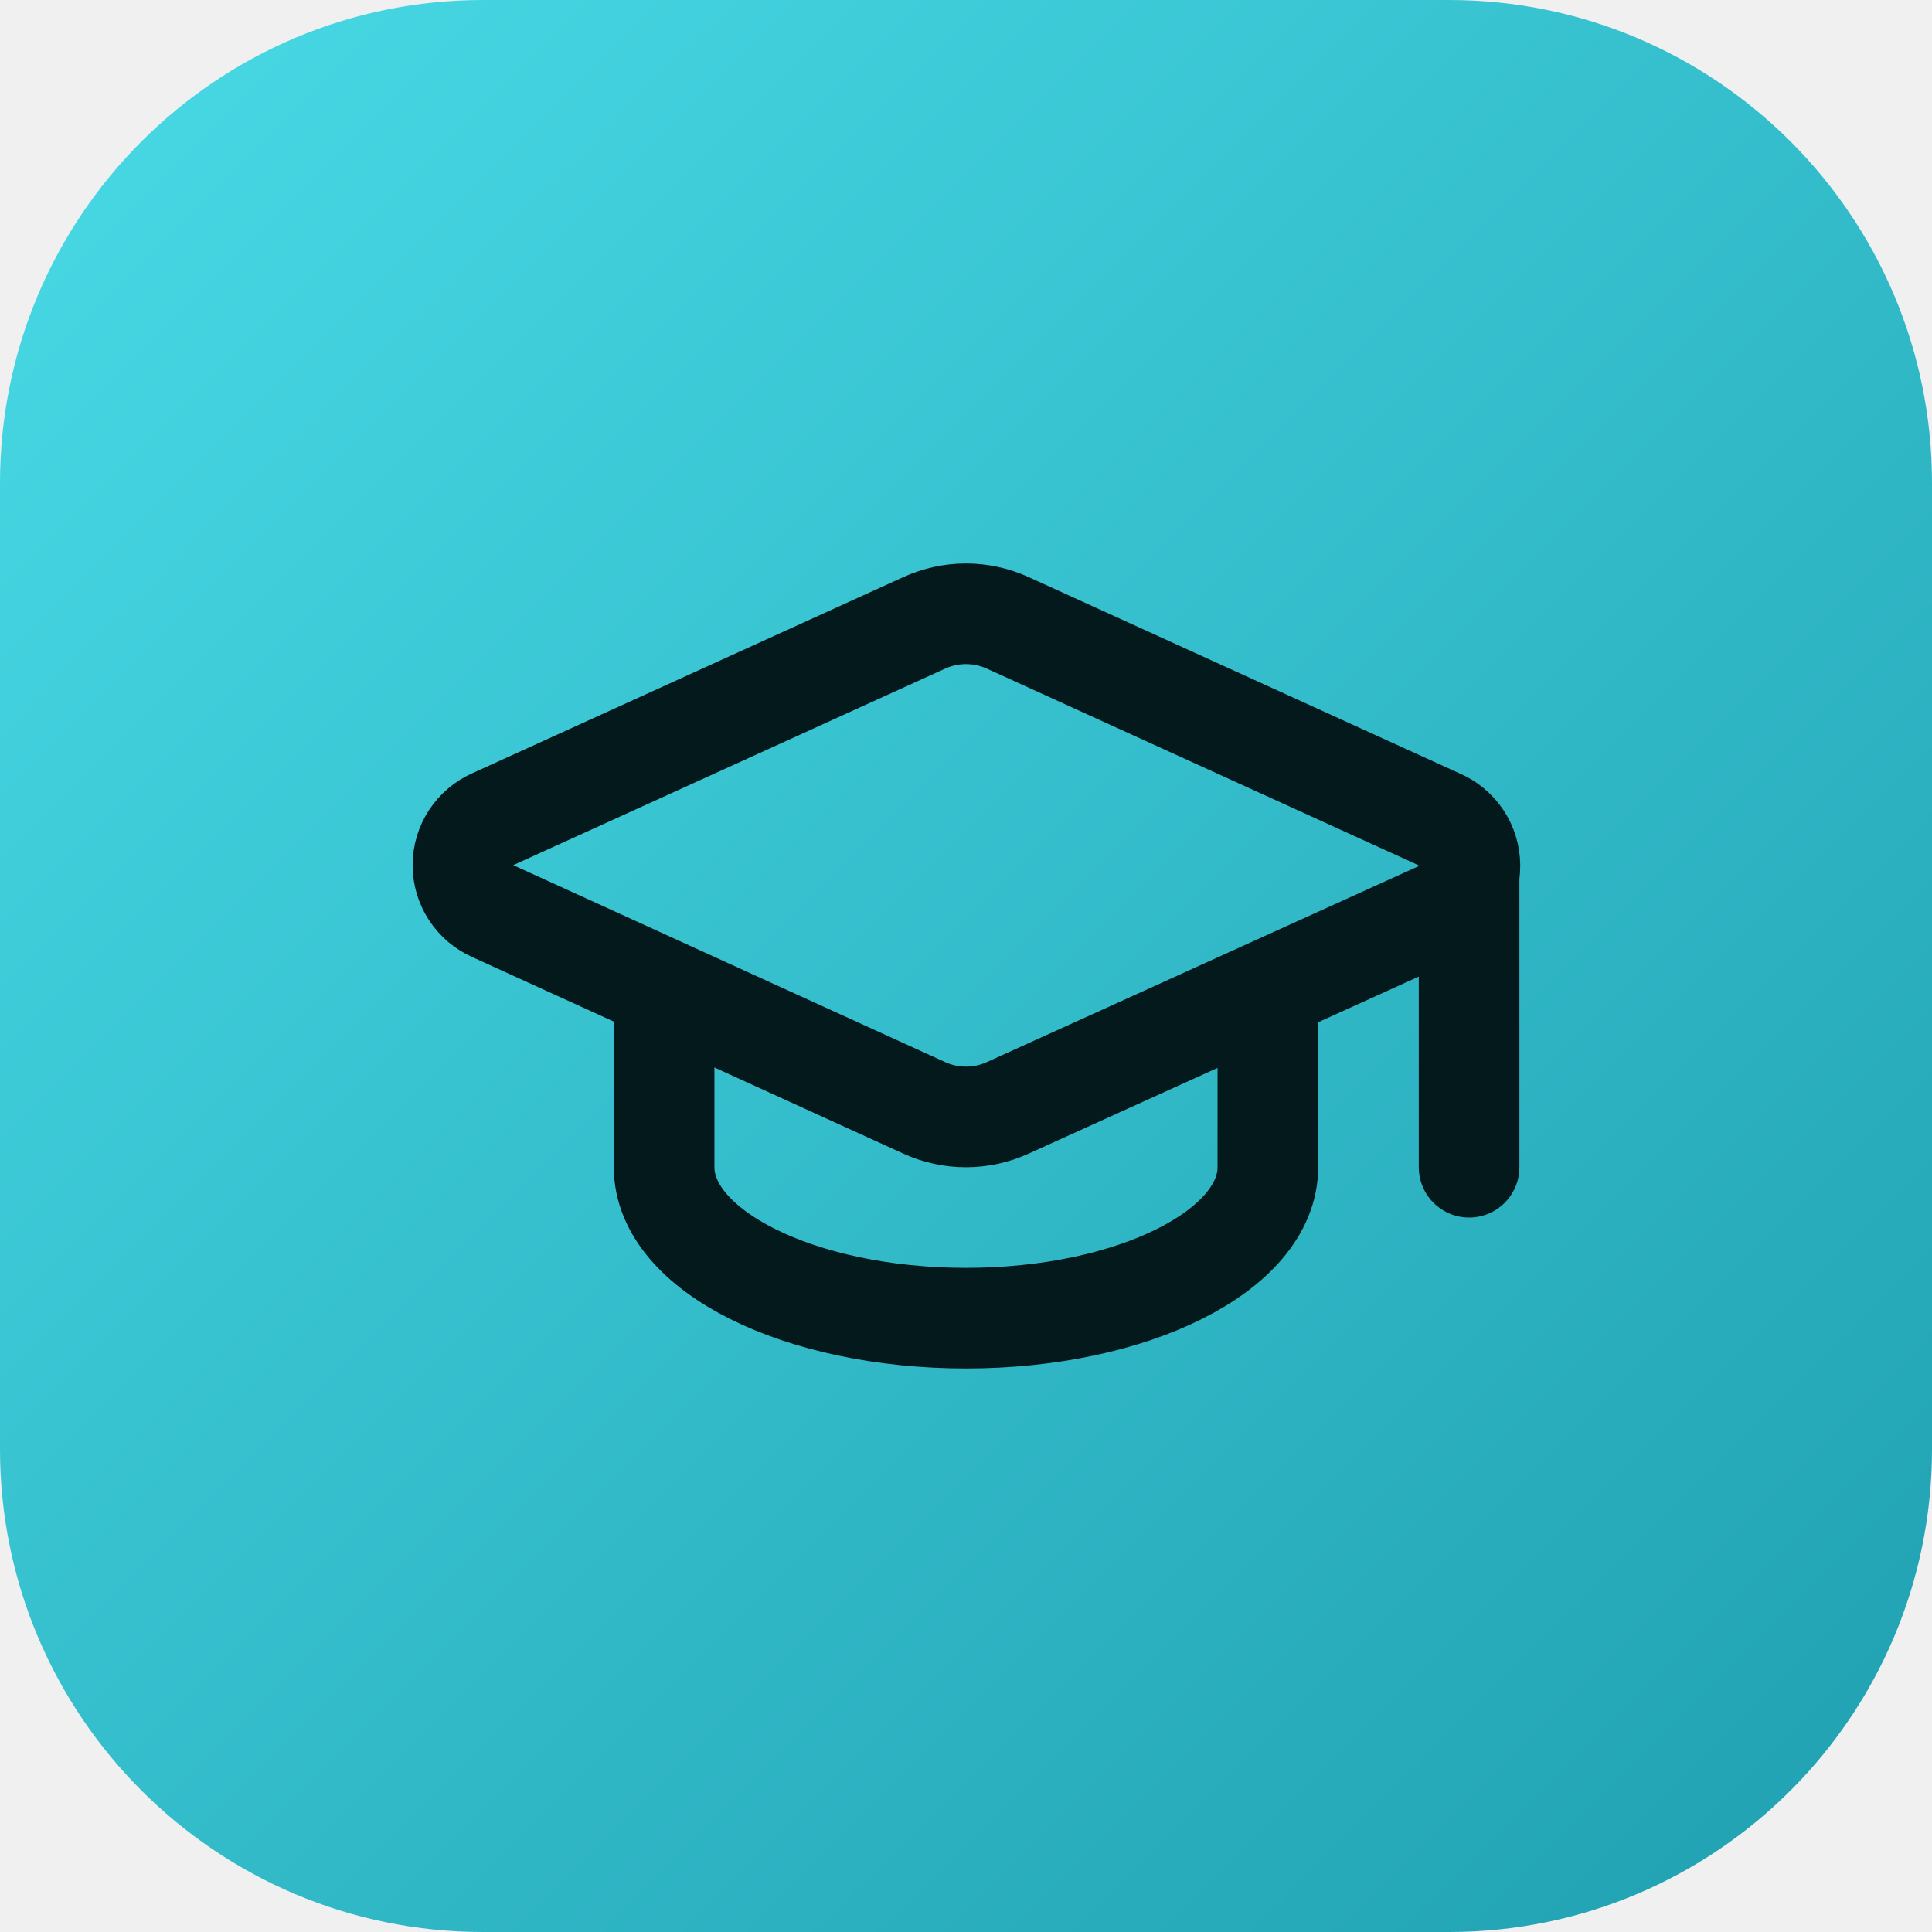
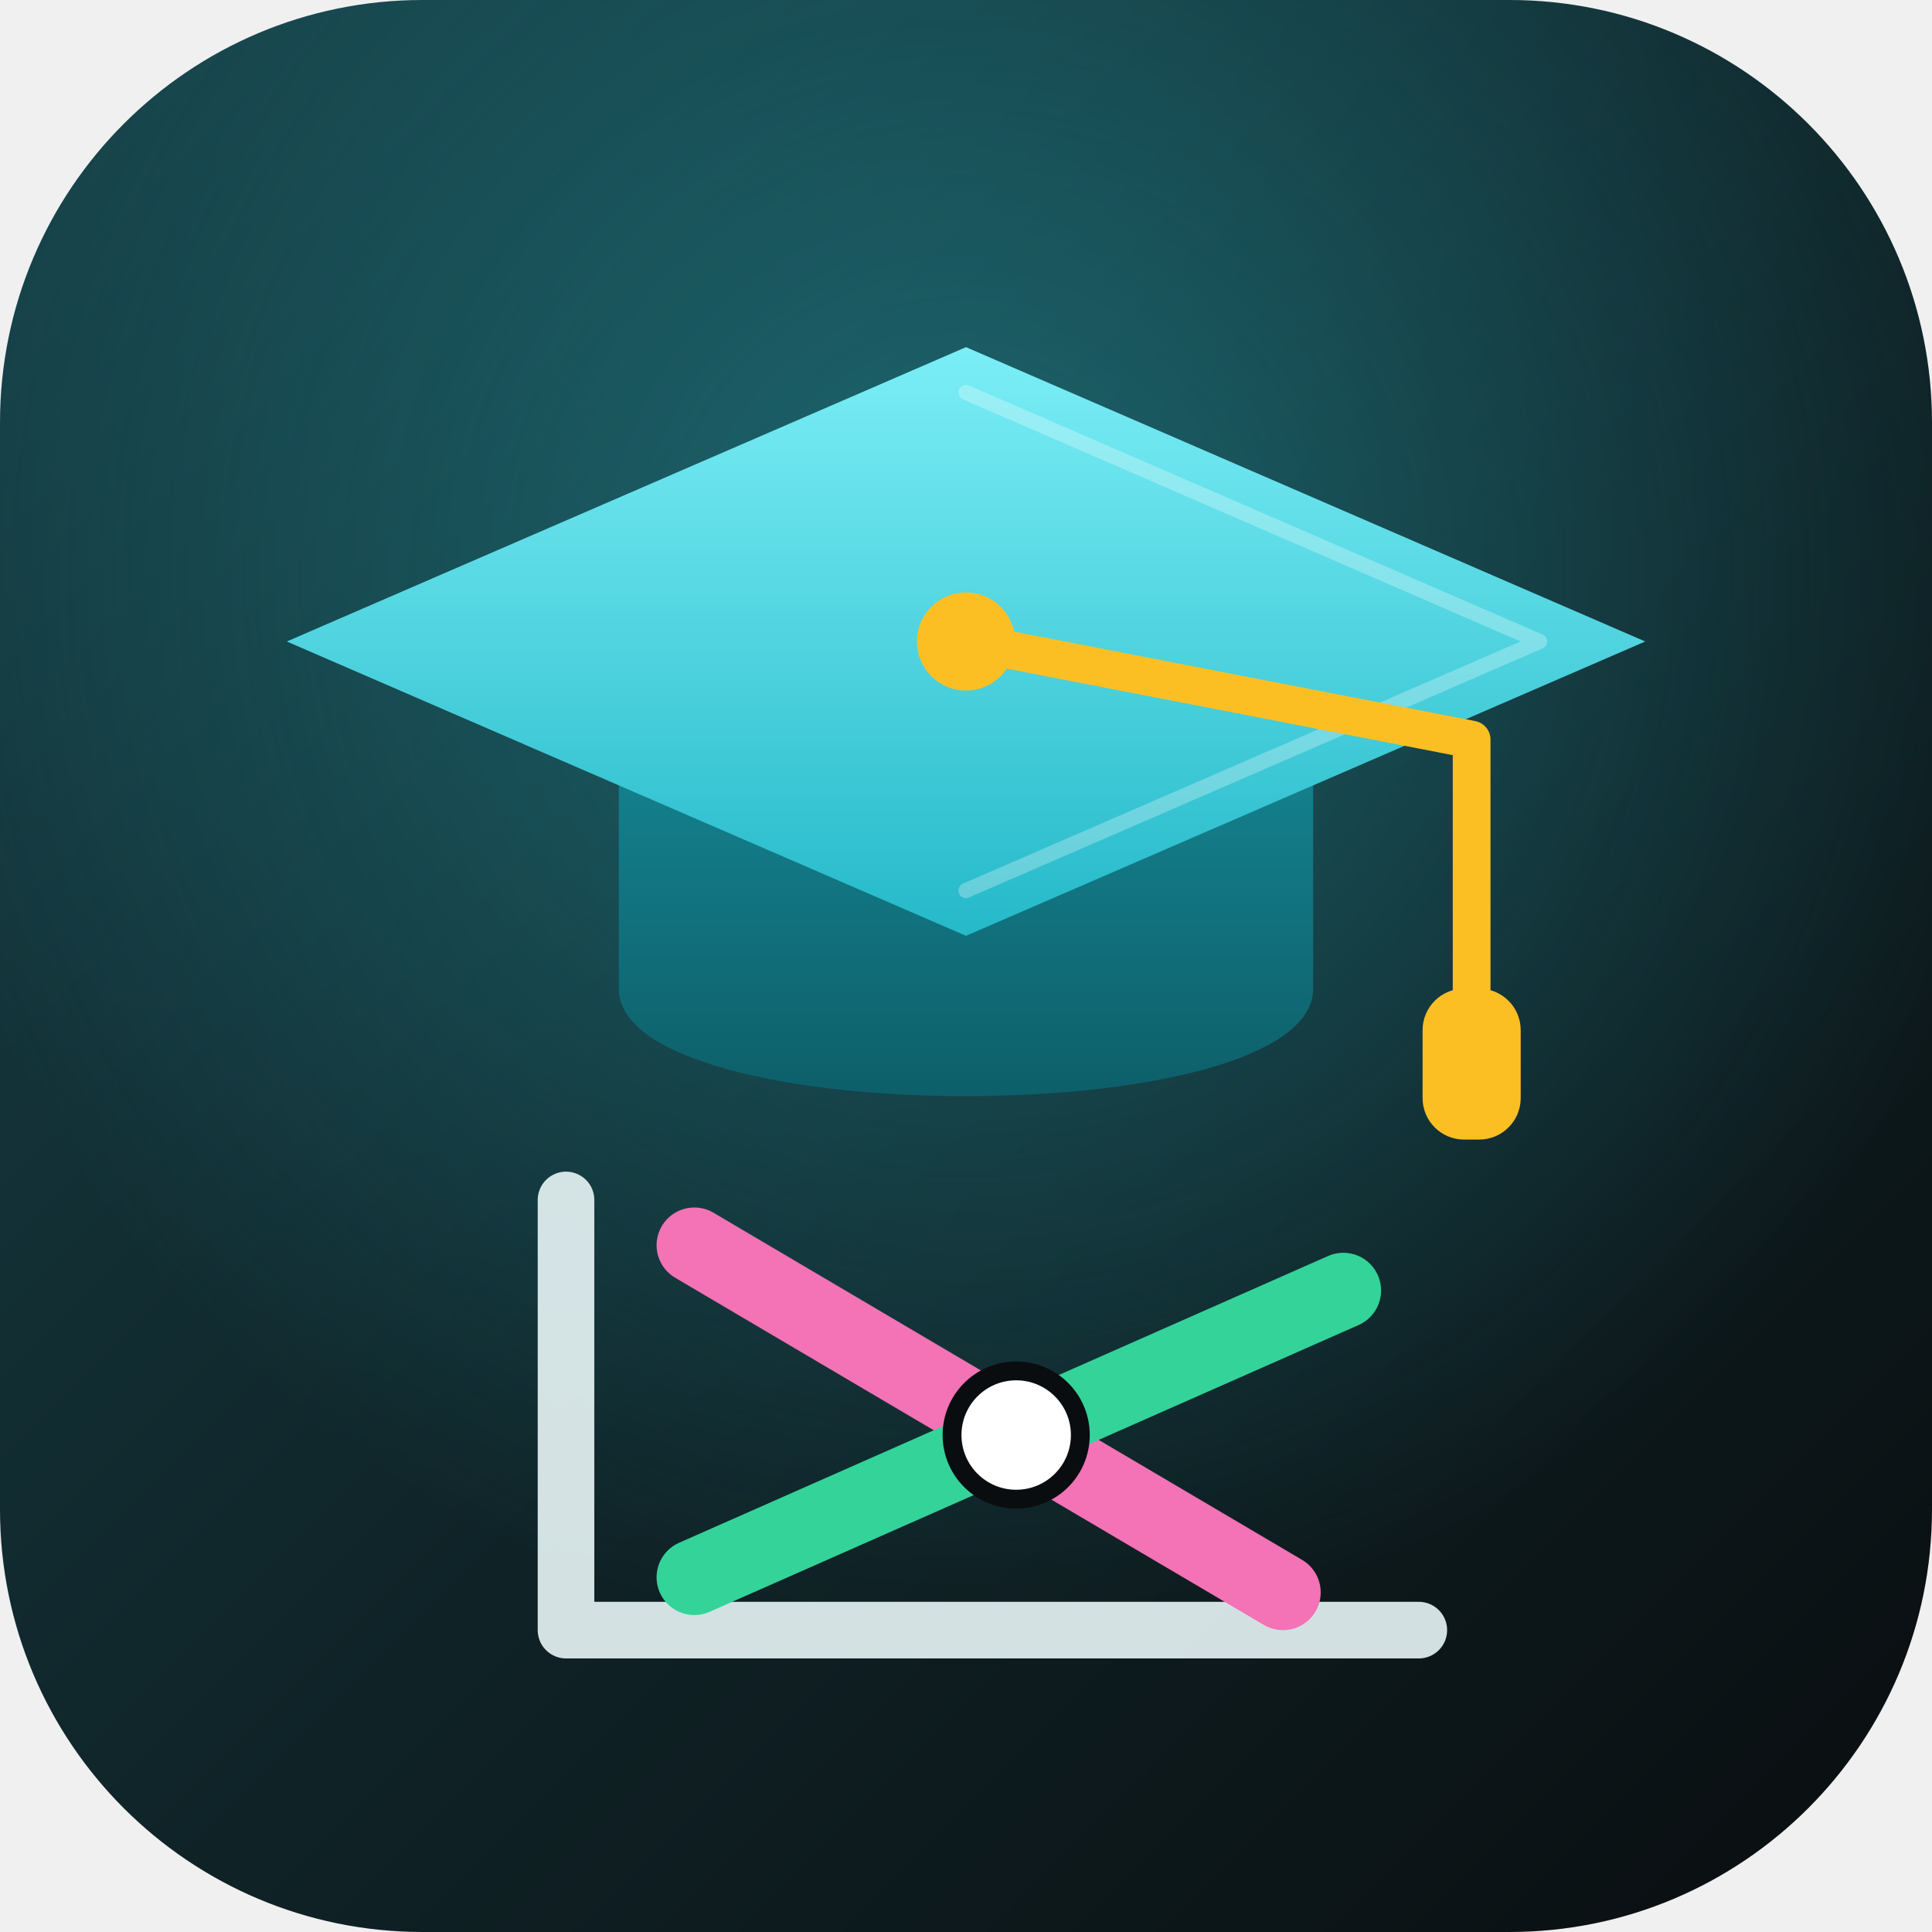
<svg xmlns="http://www.w3.org/2000/svg" viewBox="0 0 512 512">
  <defs>
-     <linearGradient id="g" x1="0" y1="0" x2="1" y2="1">
-       <stop offset="0" stop-color="#49dbe7" />
-       <stop offset="1" stop-color="#1f9fb0" />
+     <linearGradient id="bg" x1="0" y1="0" x2="1" y2="1">
+       <stop offset="0" stop-color="#17434a" />
+       <stop offset="0.55" stop-color="#0f2226" />
+       <stop offset="1" stop-color="#0a0d0f" />
+     </linearGradient>
+     <radialGradient id="glow" cx="0.5" cy="0.3" r="0.55">
+       <stop offset="0" stop-color="#2ec5d3" stop-opacity="0.38" />
+       <stop offset="1" stop-color="#2ec5d3" stop-opacity="0" />
+     </radialGradient>
+     <linearGradient id="board" x1="0" y1="0" x2="0" y2="1">
+       <stop offset="0" stop-color="#7beef6" />
+       <stop offset="1" stop-color="#25b9c9" />
+     </linearGradient>
+     <linearGradient id="cap" x1="0" y1="0" x2="0" y2="1">
+       <stop offset="0" stop-color="#14808d" />
+       <stop offset="1" stop-color="#0d5f69" />
    </linearGradient>
  </defs>
-   <rect width="512" height="512" rx="128" fill="url(#g)" />
-   <g transform="translate(96 96) scale(13.333)" fill="none" stroke="#04191b" stroke-width="2" stroke-linecap="round" stroke-linejoin="round">
-     <path d="M21.42 10.922a1 1 0 0 0-.019-1.838L12.83 5.18a2 2 0 0 0-1.66 0L2.6 9.08a1 1 0 0 0 0 1.832l8.57 3.908a2 2 0 0 0 1.66 0z" />
-     <path d="M22 10v6" />
-     <path d="M6 12.5V16a6 3 0 0 0 12 0v-3.5" />
+   <rect width="512" height="512" rx="112" fill="url(#bg)" />
+   <rect width="512" height="512" rx="112" fill="url(#glow)" />
+   <g stroke-linecap="round" stroke-linejoin="round">
+     <path d="M164 205 L256 244 L348 205 L348 262 C348 300 164 300 164 262 Z" fill="url(#cap)" />
+     <path d="M256 92 L436 170 L256 248 L76 170 Z" fill="url(#board)" />
+     <path d="M256 104 L408 170 L256 236" fill="none" stroke="#ffffff" stroke-opacity="0.28" stroke-width="4" />
+     <path d="M256 170 L390 196 L390 268" fill="none" stroke="#fbbf24" stroke-width="10" />
+     <circle cx="256" cy="170" r="13" fill="#fbbf24" />
+     <rect x="377" y="262" width="26" height="40" rx="11" fill="#fbbf24" />
+     <path d="M150 318 V432 H376" fill="none" stroke="#e9f6f7" stroke-opacity="0.9" stroke-width="15" />
+     <path d="M184 330 L340 422" fill="none" stroke="#f472b6" stroke-width="20" />
+     <path d="M184 418 L356 342" fill="none" stroke="#34d399" stroke-width="20" />
+     <circle cx="269.3" cy="380.3" r="17" fill="#ffffff" stroke="#0a0d0f" stroke-width="5" />
  </g>
</svg>
